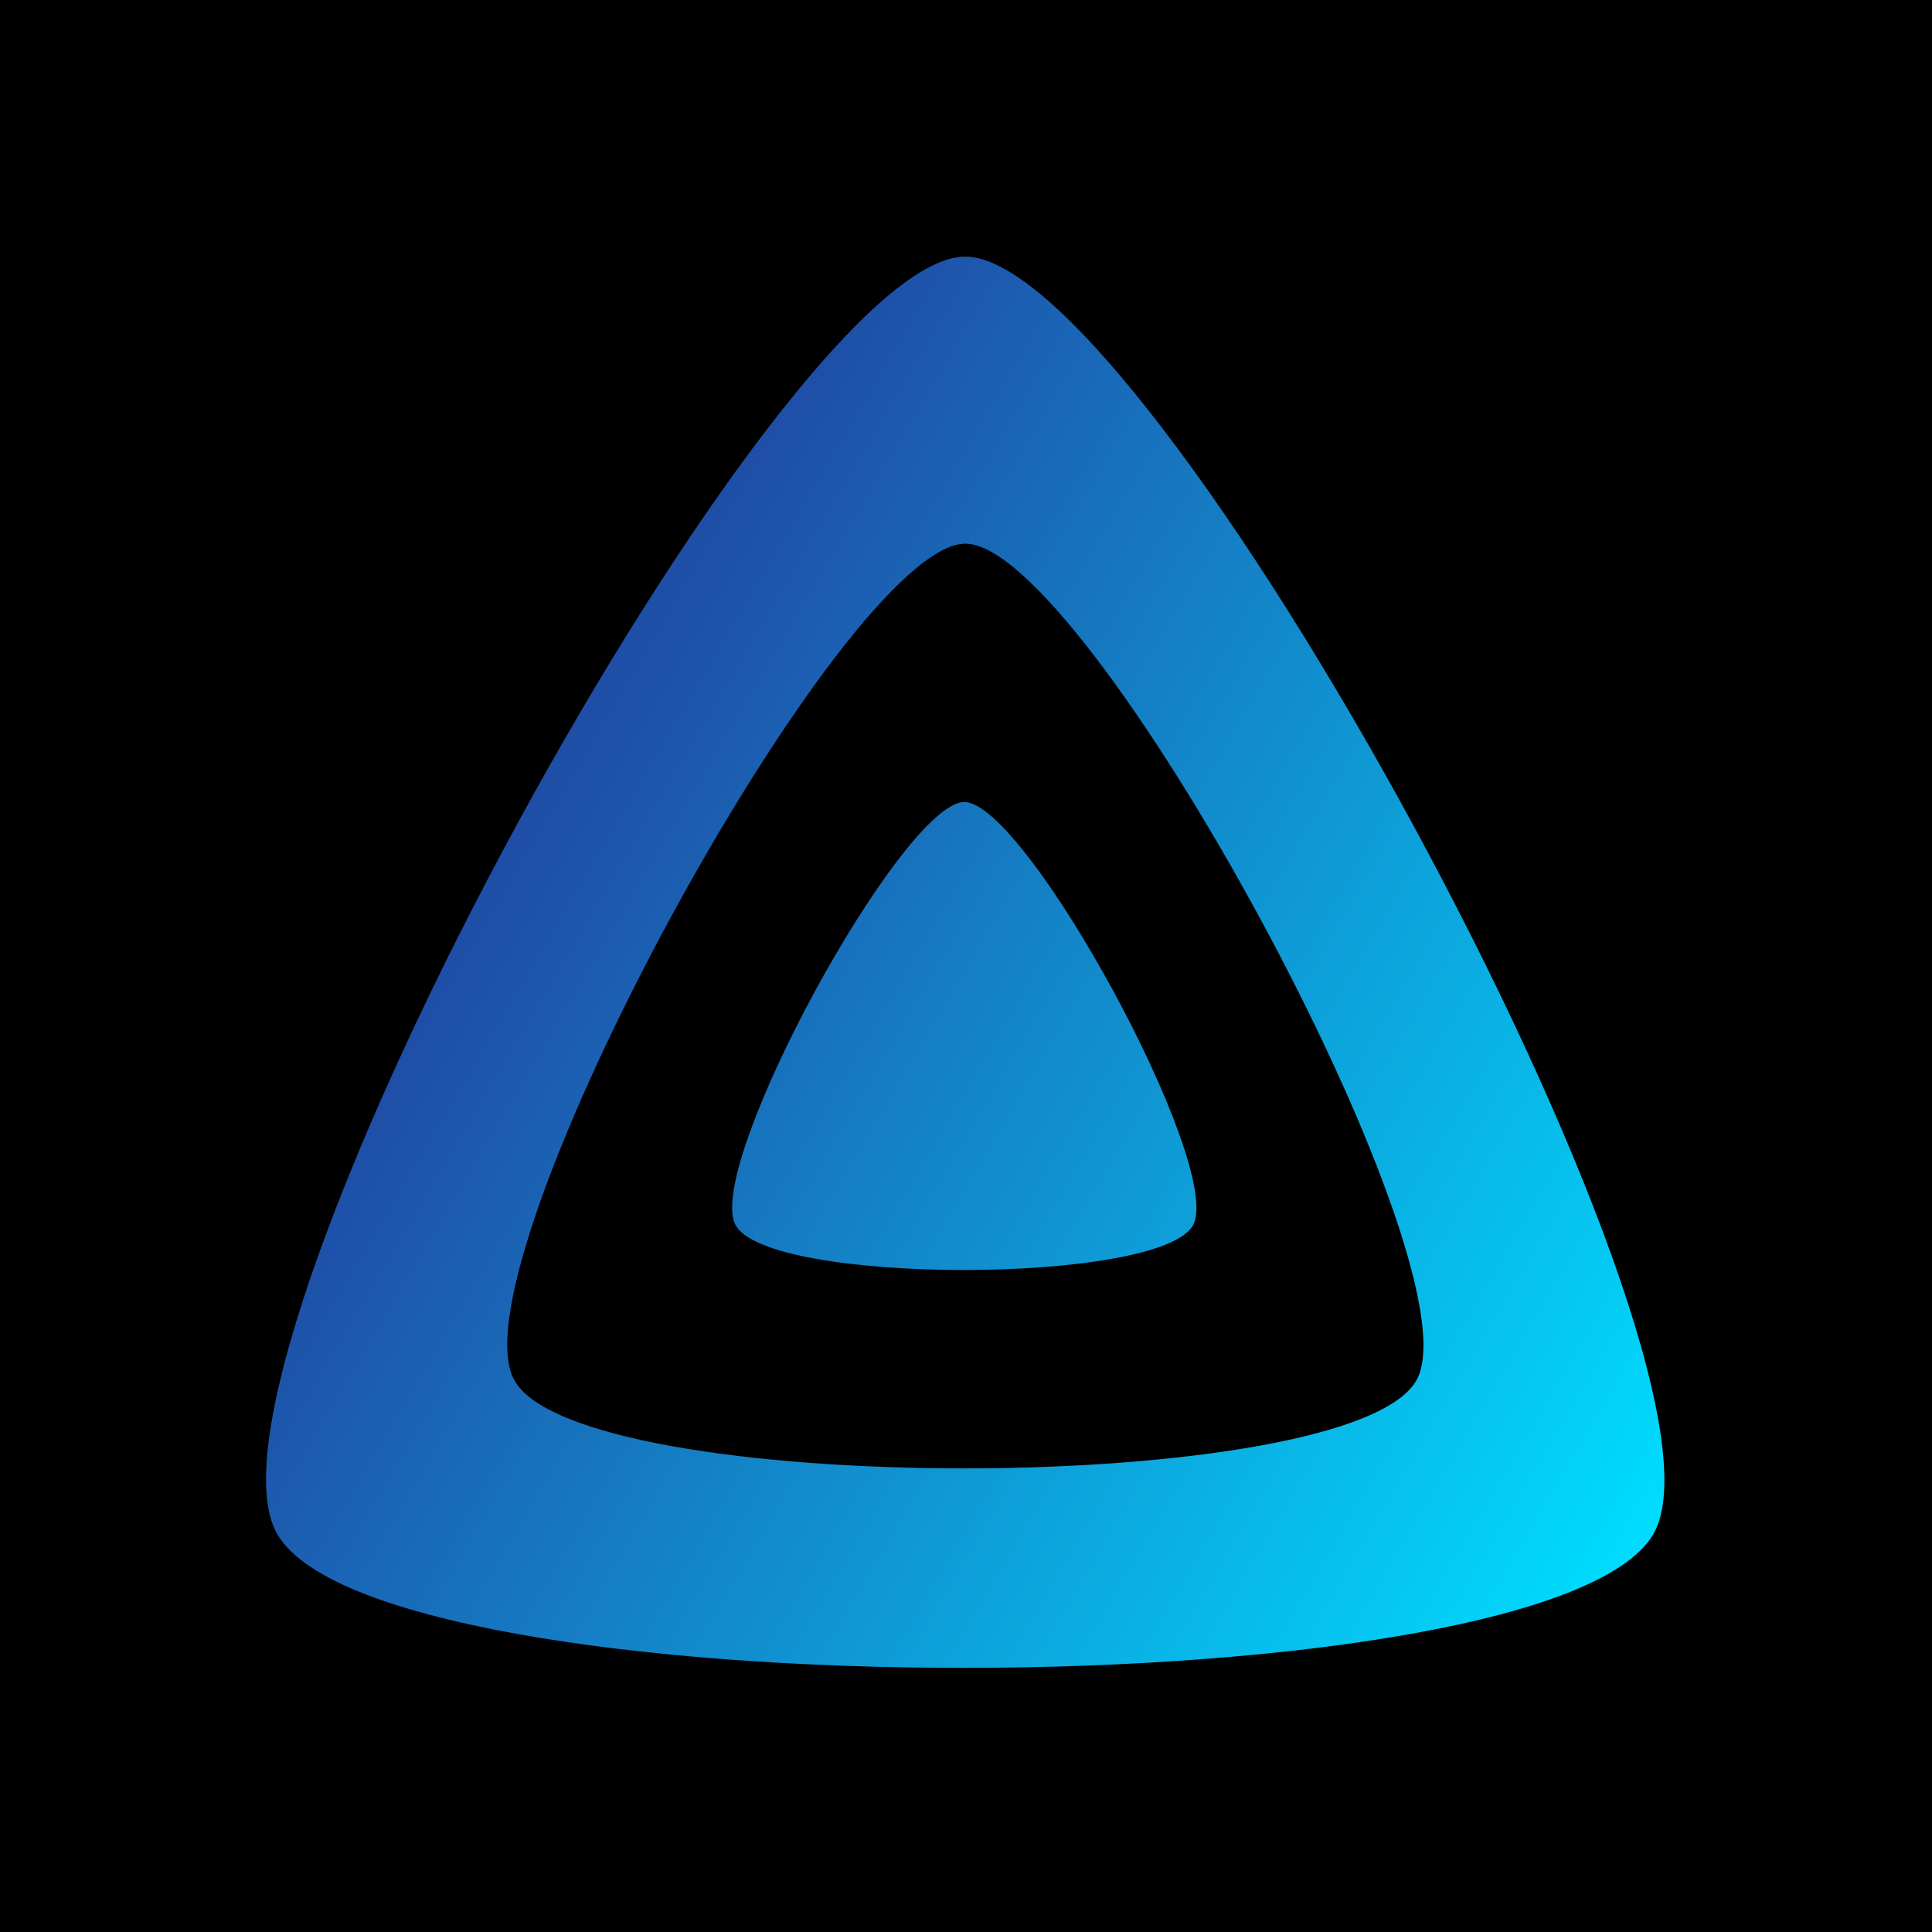
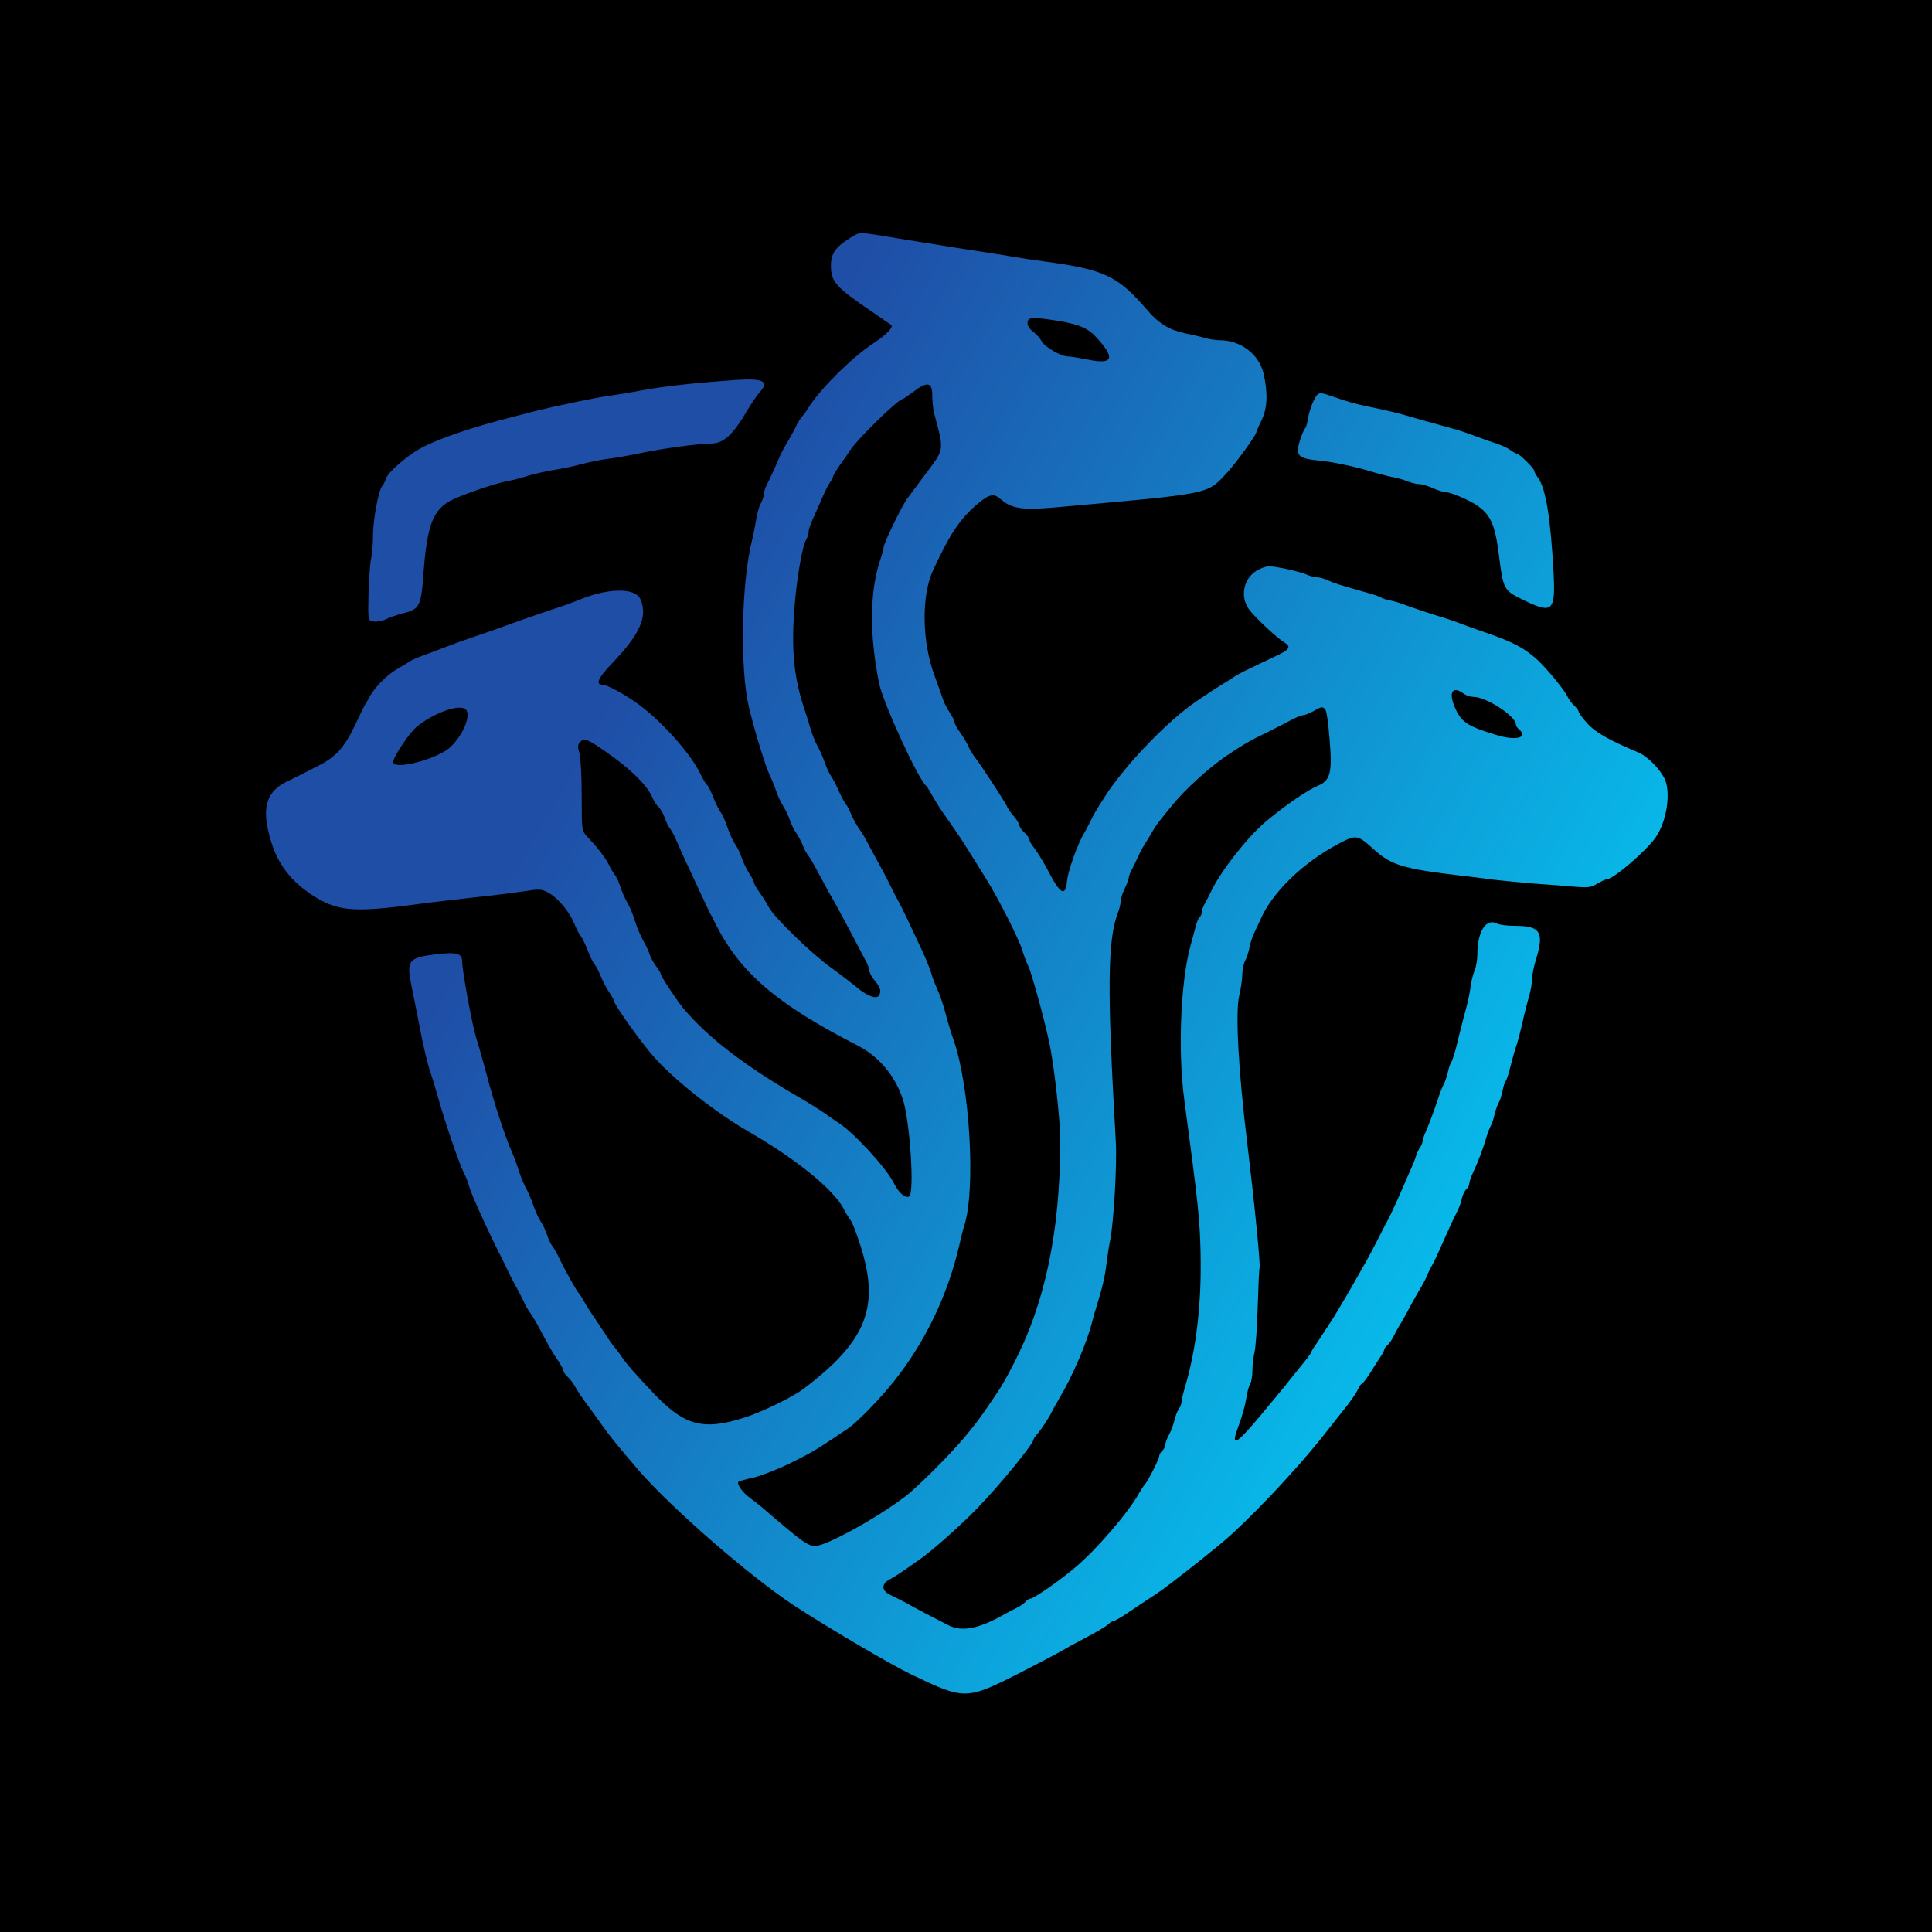
<svg xmlns="http://www.w3.org/2000/svg" width="1024px" height="1024px" viewBox="0 0 1024 1024" version="1.1">
  <defs>
    <linearGradient x1="19.253%" y1="40.826%" x2="100.659%" y2="88.697%" id="linearGradient-1">
      <stop stop-color="#1F4EA7" offset="0%" />
      <stop stop-color="#00DDFF" offset="100%" />
    </linearGradient>
  </defs>
  <g id="Dark" stroke="none" stroke-width="1" fill="none" fill-rule="evenodd">
    <g id="AppIcon-dark-blue" fill-rule="nonzero">
      <rect id="solid-background" fill="#000000" x="0" y="0" width="1024" height="1024" />
-       <path d="M511.582,136 C609.712,136 924.915,714.817 877.299,811.251 C829.684,907.686 194.101,908.811 145.96,811.251 C97.819,713.692 413.548,136 511.582,136 Z M511.678,288.156 C447.42,288.156 240.555,666.678 272.102,730.598 C303.649,794.518 720.072,793.811 751.269,730.598 C782.466,667.369 575.935,288.156 511.678,288.156 Z M511.11,425.091 C543.724,425.107 648.323,617.009 632.518,648.998 C616.713,680.987 405.682,681.341 389.701,648.998 C373.721,616.656 478.543,425.091 511.11,425.091 Z" id="Combined-Shape" fill="url(#linearGradient-1)" />
+       <path d="M449.97,126.53C442.78,131.04 440.42,134.59 440.42,140.71C440.42,149.41 442.89,152.20 463.08,165.84C468.02,169.28 472.21,172.18 472.42,172.29C473.71,173.36 469.41,177.76 463.08,181.84C451.16,189.68 433.76,207.08 427.96,216.96C427.31,218.04 426.02,219.86 425.06,220.83C424.20,221.91 422.80,223.95 422.16,225.45C421.51,226.95 419.58,230.50 417.86,233.50C416.04,236.40 414.10,240.06 413.46,241.56C411.31,246.72 407.98,253.91 406.48,256.81C405.62,258.31 404.97,260.46 404.97,261.64C404.97,262.72 404.22,264.97 403.25,266.80C402.29,268.52 401.11,272.71 400.68,275.93C400.14,279.15 399.28,283.77 398.64,286.13C392.94,308.36 392.08,354.23 396.92,374.74C399.71,386.55 405.83,406.64 407.98,410.83C409.05,413.08 410.67,416.95 411.42,419.31C412.17,421.67 413.89,425.33 415.18,427.37C416.47,429.41 418.08,432.95 418.83,435.10C419.58,437.25 420.98,440.15 422.05,441.54C423.02,442.94 424.52,445.73 425.38,447.77C426.13,449.81 427.42,452.28 428.28,453.25C429.03,454.22 431.18,457.76 433.01,461.31C434.83,464.74 437.73,470.01 439.34,473.01C442.67,478.60 445.79,484.50 453.09,498.25C455.35,502.66 458.03,507.70 459.00,509.53C459.96,511.25 460.82,513.61 460.82,514.58C460.82,515.54 462.00,517.69 463.40,519.41C466.62,523.28 467.16,525.21 465.98,527.47C464.80,529.94 459.32,527.90 453.30,522.63C451.05,520.81 445.25,516.30 440.31,512.75C430.21,505.56 410.24,486.12 407.55,480.96C406.58,479.03 404.44,475.59 402.72,473.23C401.00,470.86 399.60,468.39 399.60,467.75C399.60,467.11 398.42,464.85 397.03,462.81C395.74,460.77 393.91,457.12 393.16,454.75C392.41,452.39 390.90,449.28 389.83,447.77C388.76,446.27 386.82,442.19 385.64,438.75C384.46,435.21 382.85,431.56 382.10,430.70C381.24,429.73 379.52,426.19 378.12,422.75C376.83,419.42 375.22,416.30 374.69,415.98C374.15,415.55 372.75,413.30 371.57,410.83C366.63,400.30 352.35,383.87 339.35,373.99C332.80,368.94 321.95,362.93 319.48,362.93C315.40,362.93 316.90,359.38 324.64,351.33C339.46,335.86 343.43,326.52 339.35,317.39C336.56,311.48 322.27,311.59 307.24,317.82C304.55,318.89 300.15,320.61 297.36,321.47C294.46,322.43 289.94,323.94 287.15,324.90C282.32,326.52 274.05,329.42 261.59,333.93C258.69,335.00 253.32,336.83 249.78,338.01C246.23,339.19 240.00,341.44 235.81,343.06C231.73,344.67 226.04,346.81 223.25,347.78C220.46,348.86 217.56,350.14 216.80,350.79C216.05,351.33 213.26,353.04 210.57,354.55C205.20,357.66 198.97,363.89 196.18,368.83C195.22,370.55 194.03,372.81 193.39,373.67C192.85,374.52 190.49,379.47 188.02,384.62C182.65,396.01 177.92,401.27 168.69,405.89C164.82,407.82 160.52,410.07 159.02,410.83C157.52,411.58 154.40,413.08 152.04,414.26C140.55,419.74 138.29,429.19 143.98,446.91C147.64,458.41 154.30,467.00 165.14,474.19C178.03,482.68 186.41,483.65 215.41,479.99C232.38,477.74 243.87,476.45 260.52,474.62C265.24,474.09 273.08,473.12 277.92,472.37C286.08,471.08 286.94,471.19 290.59,473.12C295.53,475.70 301.97,483.43 304.44,489.66C305.52,492.35 307.02,495.25 307.77,496.10C308.53,496.96 310.14,500.29 311.43,503.52C312.61,506.63 314.22,510.07 315.08,511.03C315.94,512.00 317.33,514.79 318.30,517.16C319.27,519.63 321.20,523.38 322.70,525.64C324.21,527.90 325.50,530.15 325.50,530.69C325.50,532.51 340.53,553.56 347.19,560.87C358.47,573.33 379.73,589.97 397.46,600.18C422.16,614.46 441.92,630.57 447.08,640.56C448.26,642.92 449.97,645.61 450.73,646.58C451.59,647.43 453.95,653.56 455.99,660.00C466.51,692.76 459.43,710.80 425.70,736.26C420.12,740.45 404.11,748.29 395.09,751.19C372.86,758.38 362.98,755.80 346.76,738.83C336.24,727.77 332.05,722.94 328.93,718.32C327.97,716.82 326.46,714.88 325.71,714.02C324.96,713.17 323.45,711.23 322.49,709.62C321.52,708.12 318.41,703.50 315.72,699.42C312.93,695.44 310.14,690.93 309.38,689.54C308.63,688.03 307.56,686.31 307.02,685.78C305.41,683.95 300.15,674.50 296.93,667.95C295.42,664.73 293.49,661.29 292.74,660.43C291.99,659.57 290.70,656.89 289.94,654.52C289.19,652.16 287.69,648.94 286.51,647.33C285.43,645.72 283.72,641.85 282.64,638.74C281.57,635.62 279.74,631.32 278.56,629.28C277.49,627.24 275.88,623.38 275.02,620.69C274.26,618.01 272.55,613.39 271.26,610.49C267.71,602.43 261.38,583.10 257.83,569.14C256.01,562.37 253.64,553.89 252.46,550.34C250.42,544.01 244.94,514.58 244.94,509.53C244.94,505.34 241.94,504.48 231.30,505.77C216.16,507.60 215.19,508.89 218.41,524.03C219.27,528.43 221.42,538.74 222.93,546.91C224.54,555.18 226.79,564.52 227.97,567.85C229.15,571.29 231.20,578.05 232.59,583.10C236.24,595.88 243.55,617.25 245.91,621.77C246.98,623.81 248.17,626.92 248.59,628.64C249.45,632.18 258.37,651.95 265.67,666.34C266.32,667.52 267.93,670.85 269.32,673.86C270.72,676.76 272.65,680.41 273.51,681.91C274.37,683.41 276.09,686.74 277.38,689.43C278.56,692.11 280.28,695.01 281.03,695.87C281.78,696.84 283.82,700.17 285.54,703.39C290.91,713.49 292.74,716.71 295.74,721.11C297.36,723.48 298.64,725.95 298.64,726.59C298.64,727.24 299.61,728.63 300.90,729.81C302.19,730.89 304.12,733.57 305.20,735.61C306.38,737.65 308.96,741.52 311.00,744.20C313.04,746.89 316.69,751.94 319.16,755.48C323.35,761.39 327.86,766.87 338.81,779.65C356.32,799.73 397.24,835.28 420.55,850.75C438.27,862.35 471.99,882.22 483.38,887.69C511.52,901.12 512.05,901.12 541.48,886.19C550.40,881.57 559.85,876.63 562.64,875.02C565.43,873.41 569.62,871.05 571.98,869.87C582.51,864.28 585.84,862.35 587.56,860.74C588.52,859.88 589.71,859.13 590.24,859.13C590.78,859.13 592.93,857.94 594.97,856.66C598.41,854.29 607.32,848.49 613.87,844.09C618.49,840.97 635.35,827.87 646.63,818.53C661.24,806.50 687.12,779.11 702.48,759.56C706.56,754.41 711.82,747.64 714.19,744.74C716.44,741.73 719.02,738.08 719.77,736.36C720.52,734.75 721.38,733.46 721.81,733.46C722.24,733.46 724.07,730.89 726.11,727.88C728.04,724.76 730.51,720.90 731.58,719.29C732.77,717.68 733.63,715.96 733.63,715.42C733.63,714.88 734.38,713.70 735.45,712.95C736.42,712.09 737.81,709.94 738.67,708.22C739.53,706.40 741.36,703.07 742.86,700.71C744.26,698.34 746.41,694.48 747.59,692.11C748.88,689.75 751.02,685.88 752.42,683.52C753.92,681.16 755.54,678.04 756.18,676.54C756.72,675.04 757.79,673.00 758.33,671.92C760.05,669.02 761.55,665.69 768.10,650.98C769.39,648.19 771.22,644.21 772.29,642.17C773.36,640.13 774.55,636.91 774.87,634.98C775.30,633.15 776.37,631.00 777.23,630.25C778.09,629.61 778.73,628.32 778.73,627.35C778.73,626.38 779.70,623.70 780.78,621.34C783.25,616.29 785.93,609.20 787.76,602.97C788.40,600.61 789.58,597.71 790.23,596.53C790.87,595.34 791.73,592.66 792.16,590.62C792.59,588.58 793.56,585.89 794.20,584.71C794.95,583.53 795.92,580.63 796.35,578.27C796.78,575.90 797.64,573.43 798.07,572.90C798.60,572.25 799.68,568.92 800.54,565.38C801.40,561.83 802.69,557.43 803.22,555.71C804.51,552.17 806.23,545.29 807.84,537.99C808.49,535.31 809.67,530.69 810.53,527.68C811.39,524.67 812.03,520.70 812.03,518.77C812.03,516.83 813.00,511.89 814.28,507.92C818.47,494.06 816.33,490.73 803.12,490.73C799.03,490.73 794.85,490.20 793.56,489.55C787.65,486.44 783.03,493.63 783.03,505.88C783.03,508.56 782.39,512.54 781.53,514.47C780.67,516.51 779.70,520.48 779.38,523.49C778.95,526.39 777.98,531.23 777.12,534.23C776.37,537.13 775.08,541.75 774.44,544.44C773.79,547.12 772.51,552.17 771.65,555.71C770.68,559.26 769.61,562.59 769.07,563.23C768.64,563.77 767.89,566.02 767.46,568.06C767.03,570.10 766.06,573.00 765.31,574.51C764.45,576.01 763.16,579.34 762.30,582.03C759.83,589.54 757.25,596.20 755.64,599.96C754.78,601.79 754.03,603.94 754.03,604.80C754.03,605.55 753.39,607.16 752.53,608.34C751.78,609.52 750.70,611.67 750.38,613.17C749.95,614.68 748.55,618.01 747.37,620.69C746.08,623.38 744.58,626.92 743.83,628.75C741.79,633.58 736.74,644.64 735.67,646.47C735.13,647.33 732.77,651.95 730.40,656.67C727.93,661.40 725.57,666.02 725.03,666.87C724.50,667.73 722.24,671.82 719.99,675.79C717.73,679.76 714.83,684.92 713.54,687.07C712.25,689.21 710.10,692.76 708.92,694.80C707.74,696.84 705.92,699.85 704.84,701.35C703.87,702.85 702.05,705.54 700.98,707.26C699.90,708.98 698.08,711.66 697.00,713.27C695.82,714.88 694.96,716.49 694.96,716.82C694.96,717.14 692.49,720.47 689.48,724.12C686.48,727.77 682.82,732.39 681.21,734.43C679.60,736.36 673.80,743.45 668.32,750.00C654.36,766.65 651.89,767.73 656.83,754.73C658.44,750.43 660.05,744.42 660.48,741.52C660.91,738.51 661.77,735.08 662.52,733.79C663.28,732.50 663.81,729.17 663.81,726.27C663.81,723.48 664.35,719.18 664.89,716.82C665.53,714.45 666.28,703.61 666.61,692.65C666.93,681.80 667.36,672.57 667.57,672.24C668.22,671.17 665.10,639.49 661.13,606.41C656.40,568.06 654.68,536.60 656.83,527.57C657.69,524.14 658.34,519.30 658.44,516.73C658.44,514.15 659.09,510.82 659.95,509.21C660.81,507.60 661.88,504.27 662.31,502.01C662.74,499.65 663.92,496.00 665.00,493.96C665.96,491.92 667.36,489.02 668.00,487.51C674.34,472.91 690.56,457.22 709.46,447.24C718.70,442.30 719.56,442.40 727.61,449.71C737.28,458.51 742.97,460.34 773.36,463.99C778.41,464.53 786.15,465.49 790.55,466.14C794.95,466.68 804.94,467.64 812.57,468.29C820.30,468.82 830.18,469.58 834.80,470.01C841.99,470.54 843.39,470.33 846.72,468.29C848.76,467.11 850.91,466.03 851.66,466.03C855.10,466.03 872.82,450.78 877.65,443.69C883.45,435.21 885.71,419.96 882.27,412.76C879.69,407.39 873.03,400.73 868.09,398.69C853.16,392.46 845.54,388.16 841.35,383.44C838.88,380.75 836.84,377.96 836.73,377.32C836.73,376.67 835.77,375.28 834.48,374.09C833.19,373.02 831.47,370.66 830.61,368.83C828.68,365.07 819.55,354.01 814.82,349.71C808.16,343.59 801.93,340.26 787.86,335.43C785.50,334.68 780.24,332.74 776.05,331.24C771.97,329.63 766.38,327.70 763.70,326.95C755.97,324.58 748.45,322.00 744.37,320.50C742.33,319.64 738.89,318.68 736.85,318.25C734.81,317.92 732.66,317.17 732.01,316.74C731.48,316.31 728.26,315.13 725.03,314.27C710.53,310.19 707.10,309.12 703.87,307.61C702.05,306.75 699.47,306.00 698.18,306.00C696.89,306.00 694.32,305.36 692.49,304.50C690.56,303.64 685.19,302.24 680.57,301.28C672.62,299.77 671.76,299.77 667.68,301.60C658.98,305.46 656.51,316.74 662.85,324.05C667.04,328.99 677.13,338.33 680.25,340.16C684.44,342.73 683.90,344.02 677.02,347.35C660.27,355.30 656.62,357.02 654.15,358.74C652.64,359.70 649.31,361.85 646.63,363.46C642.12,366.25 633.53,372.05 631.06,373.88C615.70,385.26 594.97,407.39 585.41,422.53C580.58,430.16 580.04,431.02 577.89,435.42C576.71,437.78 575.31,440.47 574.78,441.33C571.34,446.81 566.08,461.41 565.54,467.00C564.68,475.59 562.00,474.09 555.34,461.20C552.87,456.58 549.64,451.32 548.25,449.60C546.85,447.88 545.67,445.95 545.67,445.20C545.67,444.44 544.49,442.73 542.99,441.33C541.48,439.93 540.30,438.21 540.30,437.46C540.30,436.71 538.90,434.46 537.29,432.52C535.57,430.59 533.96,428.23 533.64,427.26C532.89,425.43 520.32,405.99 516.78,401.48C515.60,399.98 513.99,397.29 513.24,395.58C512.48,393.86 510.55,390.53 508.94,388.27C507.22,386.02 505.93,383.55 505.93,382.79C505.93,382.04 504.75,379.79 503.35,377.64C501.96,375.60 500.13,372.05 499.49,369.80C498.74,367.44 496.91,362.50 495.51,358.63C488.64,340.59 488.21,315.88 494.55,302.24C503.25,283.34 509.05,274.64 518.07,267.12C524.62,261.64 526.77,261.32 530.74,264.87C536.22,269.59 542.13,270.45 559.10,268.95C642.98,261.43 639.33,262.18 650.07,250.90C654.79,245.86 665.96,230.50 665.96,228.89C665.96,228.46 667.25,225.66 668.65,222.76C671.76,216.43 672.08,208.16 669.72,198.06C667.36,187.75 657.58,180.34 646.52,180.34C644.48,180.34 641.15,179.80 639.11,179.27C637.07,178.62 632.13,177.44 628.16,176.69C619.56,174.76 614.30,171.64 607.96,164.23C592.18,145.97 585.41,142.86 552.65,138.45C547.93,137.81 541.16,136.84 537.62,136.20C534.07,135.55 526.55,134.37 520.97,133.51C515.38,132.65 506.68,131.36 501.64,130.51C481.66,127.28 476.07,126.42 467.16,124.92C455.02,122.99 455.56,122.88 449.97,126.53ZM560.71,170.03C572.41,172.07 576.60,173.90 581.44,179.16C591.32,190.11 589.92,193.34 576.28,190.54C571.88,189.68 567.37,188.93 566.08,188.93C562.43,188.93 553.73,183.99 552.11,180.88C551.26,179.27 549.22,177.01 547.60,175.83C544.81,173.90 543.74,170.78 545.35,169.28C546.42,168.20 550.61,168.42 560.71,170.03ZM494.12,209.45C494.12,212.56 494.55,216.75 495.08,218.90C500.56,239.84 500.88,237.48 489.50,252.62C485.85,257.56 481.87,262.93 480.58,264.65C477.68,268.84 468.34,288.07 468.34,290.00C468.34,290.75 467.70,293.33 466.84,295.80C460.93,312.77 460.61,335.97 465.98,362.39C468.23,372.91 486.92,413.62 491.00,416.63C491.32,416.95 492.72,419.10 494.01,421.46C495.30,423.82 497.55,427.47 498.95,429.51C501.85,433.60 504.64,437.68 508.62,443.48C510.01,445.52 512.59,449.60 514.42,452.61C516.24,455.51 519.79,461.09 522.15,464.96C528.59,475.05 539.98,497.50 541.80,503.52C542.66,506.42 544.06,510.07 544.92,511.79C546.53,514.90 553.30,539.28 555.98,551.85C558.67,563.77 562.00,593.95 562.00,605.12C561.78,653.56 553.83,691.15 536.86,723.58C534.07,729.06 530.63,735.18 529.24,737.12C520.22,750.65 517.53,754.30 510.66,762.46C503.03,771.48 485.85,788.67 479.62,793.29C464.69,804.67 437.84,819.39 432.15,819.39C428.06,819.39 425.06,817.13 405.08,799.95C403.15,798.23 399.60,795.44 397.35,793.82C393.59,791.14 390.26,786.41 391.44,785.34C391.66,785.02 395.20,784.05 399.28,783.19C403.25,782.23 411.63,779.00 417.86,776.00C429.35,770.30 431.29,769.23 441.38,762.57C444.50,760.42 448.15,757.95 449.55,757.09C454.16,753.98 466.41,741.41 473.60,732.39C490.57,711.12 502.39,686.31 508.62,659.25C509.37,655.92 510.44,651.52 511.09,649.58C517.21,630.47 514.09,576.23 505.50,551.42C504.00,547.23 502.07,540.78 501.10,536.92C500.13,533.05 498.20,527.47 496.91,524.57C495.51,521.56 494.12,517.80 493.69,516.08C493.26,514.47 491.22,509.31 489.18,504.80C482.09,489.55 477.79,480.53 476.29,477.85C475.43,476.34 473.28,472.26 471.56,468.72C469.84,465.17 466.62,459.16 464.47,455.29C462.33,451.42 459.86,446.81 459.00,445.09C458.03,443.26 456.20,440.36 454.92,438.64C453.73,436.82 452.02,433.70 451.16,431.66C450.40,429.62 449.12,427.15 448.36,426.29C447.61,425.33 445.89,422.21 444.60,419.31C443.32,416.30 441.49,412.76 440.42,411.26C439.45,409.75 437.95,406.64 437.19,404.28C436.44,401.91 434.72,398.05 433.43,395.68C432.15,393.32 430.43,389.24 429.68,386.55C428.92,383.87 427.21,378.28 425.81,374.20C420.76,358.52 419.47,344.24 420.98,323.19C422.16,307.29 425.06,290.11 427.31,285.92C428.06,284.63 428.60,282.80 428.60,281.73C428.60,280.76 429.46,277.97 430.64,275.50C431.72,273.03 433.97,267.98 435.69,264.11C437.30,260.25 439.34,256.38 440.09,255.41C440.85,254.56 441.49,253.27 441.49,252.73C441.49,252.19 443.21,249.29 445.25,246.39C447.40,243.39 449.87,239.84 450.83,238.34C455.02,232.11 476.18,211.49 478.44,211.49C478.76,211.49 481.23,209.77 484.02,207.73C491.43,202.04 494.12,202.47 494.12,209.45ZM775.94,367.76C777.12,368.62 779.38,369.37 780.99,369.37C787.76,369.37 803.44,379.57 803.44,383.98C803.44,384.62 804.19,385.80 805.05,386.55C810.20,390.85 803.76,392.68 793.88,389.78C777.88,385.05 774.44,382.79 771.11,374.95C767.56,366.79 769.93,363.25 775.94,367.76ZM246.88,376.03C249.78,378.93 245.69,389.13 239.04,395.68C232.70,402.13 208.43,408.57 208.43,403.85C208.43,401.16 216.91,388.49 220.78,385.26C230.01,377.75 243.76,372.91 246.88,376.03ZM702.16,375.60C703.02,376.14 703.98,382.15 704.73,392.14C706.24,409.65 705.06,413.83 698.40,416.52C692.81,418.88 680.89,427.04 670.47,435.85C661.34,443.48 646.63,462.27 641.90,472.48C640.94,474.52 639.43,477.42 638.57,478.92C637.71,480.42 636.96,482.46 636.96,483.43C636.96,484.40 636.53,485.58 635.89,485.90C635.35,486.22 634.39,488.59 633.74,491.06C633.10,493.53 631.92,497.93 631.06,500.94C625.79,519.84 624.18,557.11 627.73,583.10C635.03,637.66 635.89,645.72 636.32,663.55C636.96,689.86 634.17,714.56 628.26,734.54C627.08,738.40 626.22,742.27 626.22,743.13C626.22,744.10 625.58,745.71 624.72,746.89C623.97,748.07 622.89,750.76 622.46,752.80C622.03,754.84 620.75,758.27 619.67,760.32C618.49,762.36 617.63,764.83 617.63,765.79C617.63,766.76 616.88,768.16 616.02,768.91C615.16,769.66 614.41,770.95 614.41,771.70C614.41,773.31 608.82,784.27 606.78,786.84C606.03,787.60 604.74,789.64 603.78,791.35C598.08,801.67 581.44,821.00 570.05,830.66C562.00,837.54 547.93,847.31 546.10,847.31C545.46,847.31 544.27,848.06 543.52,849.03C542.66,849.89 540.62,851.39 538.80,852.25C536.97,853.11 534.29,854.51 532.78,855.37C518.93,863.31 510.01,865.03 502.82,861.49C493.15,856.55 485.74,852.68 481.23,850.10C478.54,848.60 474.57,846.67 472.42,845.59C467.16,843.34 466.84,839.58 471.56,837.11C473.39,836.14 476.83,833.99 479.40,832.17C481.87,830.45 485.10,828.19 486.60,827.12C492.83,823.04 509.15,808.54 517.85,799.52C529.99,787.06 547.82,765.15 547.82,762.89C547.82,762.46 548.57,761.39 549.43,760.42C551.47,758.38 556.20,751.08 557.59,748.07C558.24,746.78 559.85,743.88 561.24,741.52C568.55,729.28 576.17,711.55 578.97,700.17C579.50,698.13 580.58,694.26 581.44,691.58C584.01,683.52 585.73,676.33 586.48,669.56C586.91,666.02 587.77,660.43 588.42,657.21C590.35,647.43 592.07,617.15 591.42,605.33C586.70,523.92 586.91,497.72 592.82,482.89C593.46,481.18 594.00,478.81 594.00,477.52C594.11,476.23 594.97,473.23 596.15,470.86C597.33,468.50 598.19,465.92 598.30,465.17C598.30,464.31 599.05,462.38 599.91,460.88C600.77,459.27 602.16,456.26 603.13,454.22C603.99,452.18 605.71,448.95 606.89,447.24C608.07,445.41 609.79,442.51 610.76,440.79C612.48,437.68 613.55,436.28 621.17,426.94C627.94,418.56 640.83,406.85 649.85,400.73C660.16,393.86 661.67,393.00 673.27,387.31C677.78,385.05 683.25,382.26 685.40,381.08C687.55,380.00 690.02,379.04 690.88,379.04C691.63,379.04 693.99,378.07 696.03,376.99C700.44,374.52 700.44,374.52 702.16,375.60ZM320.98,398.37C333.98,407.28 343.22,416.41 345.79,422.75C346.55,424.57 348.05,426.94 349.23,427.90C350.31,428.98 351.70,431.56 352.45,433.70C353.10,435.85 354.39,438.32 355.14,439.18C355.89,440.15 357.61,443.26 358.79,446.16C360.08,449.17 362.23,453.90 363.62,456.90C365.02,459.80 368.13,466.57 370.60,471.94C373.07,477.20 375.54,482.46 376.08,483.54C376.73,484.61 378.23,487.51 379.41,489.98C392.41,515.65 411.85,532.30 454.70,554.21C465.66,559.79 474.36,570.10 478.44,582.35C482.30,593.73 484.88,633.04 481.77,634.22C479.51,635.08 476.18,632.08 473.50,626.60C469.52,618.87 452.98,600.82 444.93,595.45C442.78,594.06 439.02,591.48 436.66,589.76C434.19,588.04 428.71,584.60 424.31,582.03C394.88,565.06 375.12,549.91 362.01,534.23C358.47,529.83 350.20,517.37 350.20,516.19C350.20,515.76 349.02,513.72 347.62,511.89C346.22,509.96 344.72,507.27 344.29,505.77C343.86,504.27 342.36,501.04 340.85,498.47C339.46,495.89 337.52,491.38 336.56,488.26C335.70,485.15 333.87,480.75 332.48,478.38C331.08,476.02 329.47,472.15 328.72,469.79C327.97,467.43 326.78,464.74 326.03,463.88C325.28,463.02 323.78,460.55 322.81,458.51C320.88,454.65 317.23,449.81 311.53,443.80C308.31,440.36 308.31,440.36 308.31,421.89C308.31,411.15 307.77,401.70 307.13,399.33C306.16,396.11 306.16,394.82 307.24,393.53C309.38,390.96 311.21,391.49 320.98,398.37ZM389.94,201.39C368.78,202.90 352.99,204.61 341.61,206.65C334.19,208.05 325.50,209.45 322.27,209.88C316.80,210.52 293.17,215.46 283.07,218.04C280.71,218.68 275.88,219.86 272.33,220.83C250.42,226.31 231.63,232.75 222.39,237.91C215.09,242.10 205.53,250.47 204.56,253.70C204.24,254.99 203.27,256.81 202.52,257.67C200.59,260.14 197.69,275.61 197.69,283.98C197.69,288.17 197.26,293.44 196.72,295.80C196.18,298.16 195.54,306.65 195.32,314.59C195.00,329.09 195.00,329.09 198.22,329.42C200.05,329.63 202.95,329.09 204.67,328.13C206.49,327.27 210.47,325.87 213.69,325.01C222.39,322.97 223.25,321.36 224.54,302.78C226.36,279.15 229.37,270.88 237.96,265.83C242.80,262.93 262.56,256.06 269.11,254.99C271.47,254.56 276.30,253.37 279.85,252.19C283.39,251.12 289.62,249.72 293.70,249.08C297.79,248.43 304.55,247.04 308.74,245.86C312.93,244.78 319.05,243.60 322.27,243.17C325.50,242.85 332.80,241.56 338.38,240.38C350.31,237.80 370.17,235.12 376.51,235.12C383.60,235.12 388.33,230.71 396.49,216.86C398.42,213.64 401.11,209.66 402.50,208.05C407.98,202.14 404.76,200.42 389.94,201.39ZM696.14,212.67C694.96,215.03 693.67,219.22 693.24,221.80C692.92,224.38 692.17,226.74 691.74,227.06C691.20,227.38 690.02,230.28 688.95,233.61C686.48,241.56 687.98,243.06 699.47,244.14C706.99,244.89 719.13,247.47 729.33,250.69C732.01,251.44 736.10,252.52 738.46,252.94C740.82,253.37 744.26,254.34 746.19,255.20C748.12,255.95 750.81,256.60 752.31,256.60C753.71,256.60 756.93,257.56 759.51,258.74C762.09,259.93 765.31,260.89 766.60,260.89C767.89,260.89 772.61,262.61 777.02,264.65C789.05,270.45 792.05,275.39 794.31,293.11C796.89,313.09 796.67,312.77 808.38,318.46C822.88,325.44 824.49,323.83 823.41,303.42C821.91,275.07 819.33,259.17 815.36,253.48C814.07,251.76 813.10,249.94 813.10,249.40C813.10,248.22 805.26,240.49 804.08,240.49C803.65,240.49 801.93,239.63 800.43,238.45C798.82,237.37 795.81,235.98 793.77,235.33C791.73,234.69 786.68,232.86 782.49,231.36C778.41,229.75 772.61,227.81 769.61,227.06C757.04,223.62 752.10,222.23 747.05,220.72C741.68,219.11 736.85,217.93 724.50,215.35C718.27,214.06 714.51,212.99 705.16,209.77C698.93,207.62 698.50,207.84 696.14,212.67Z" id="Combined-Shape" fill="url(#linearGradient-1)" />
    </g>
  </g>
</svg>
